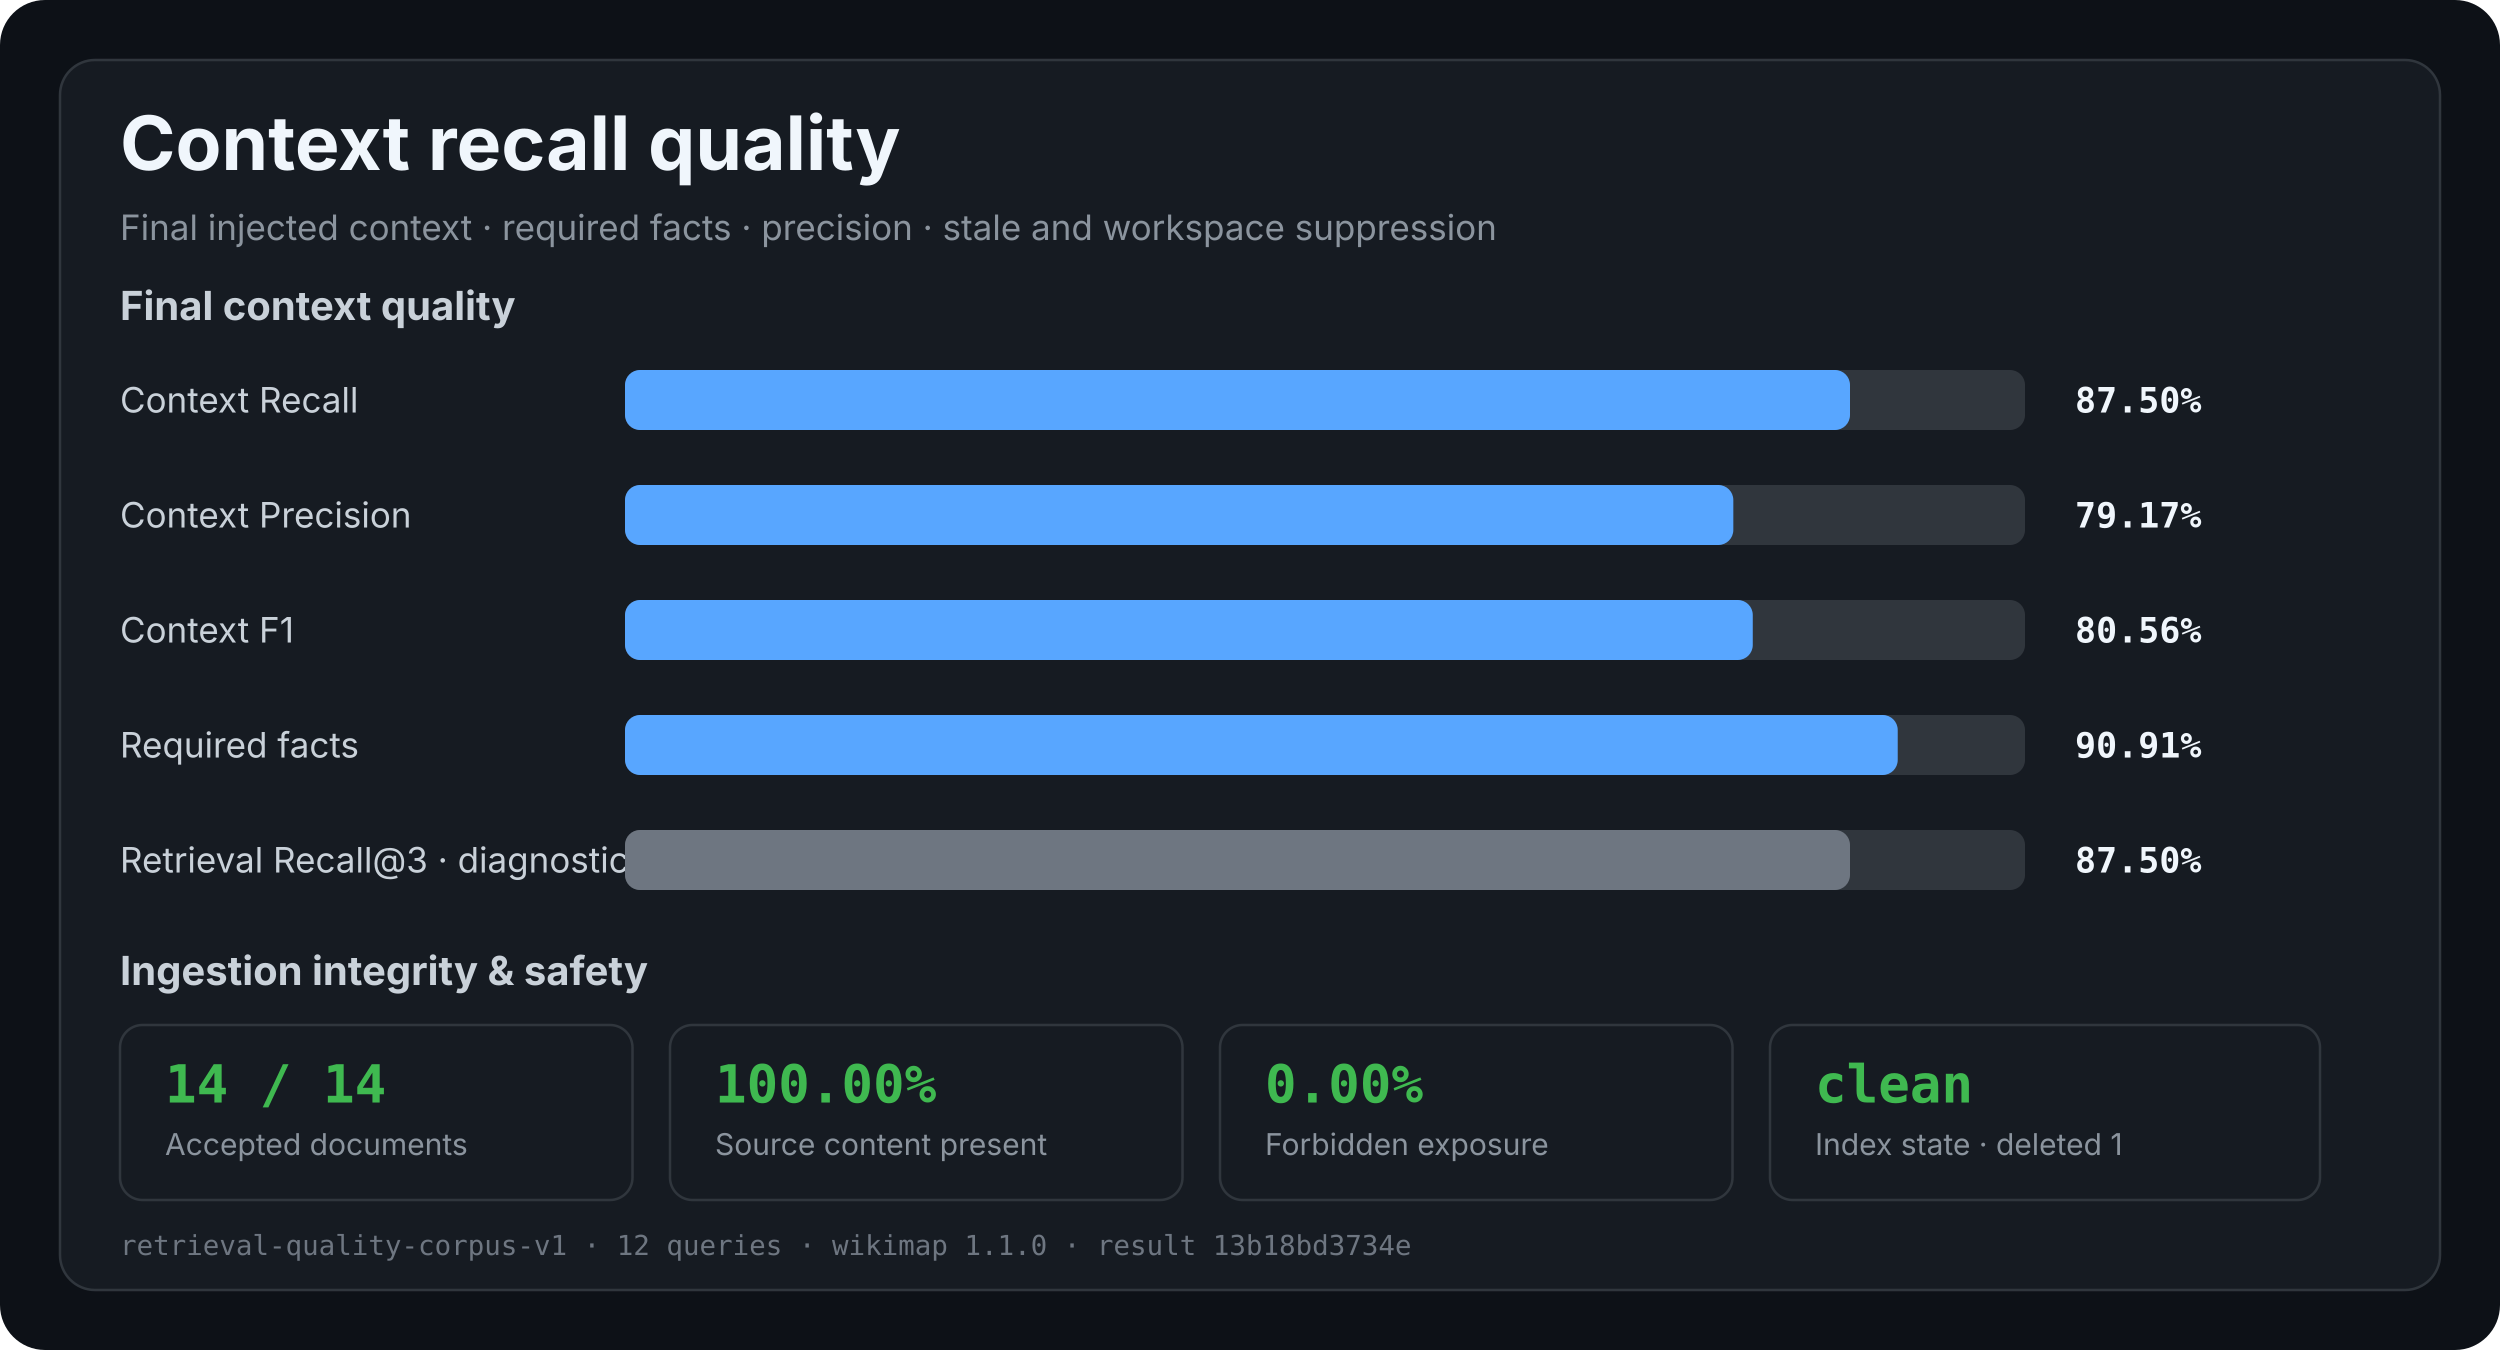
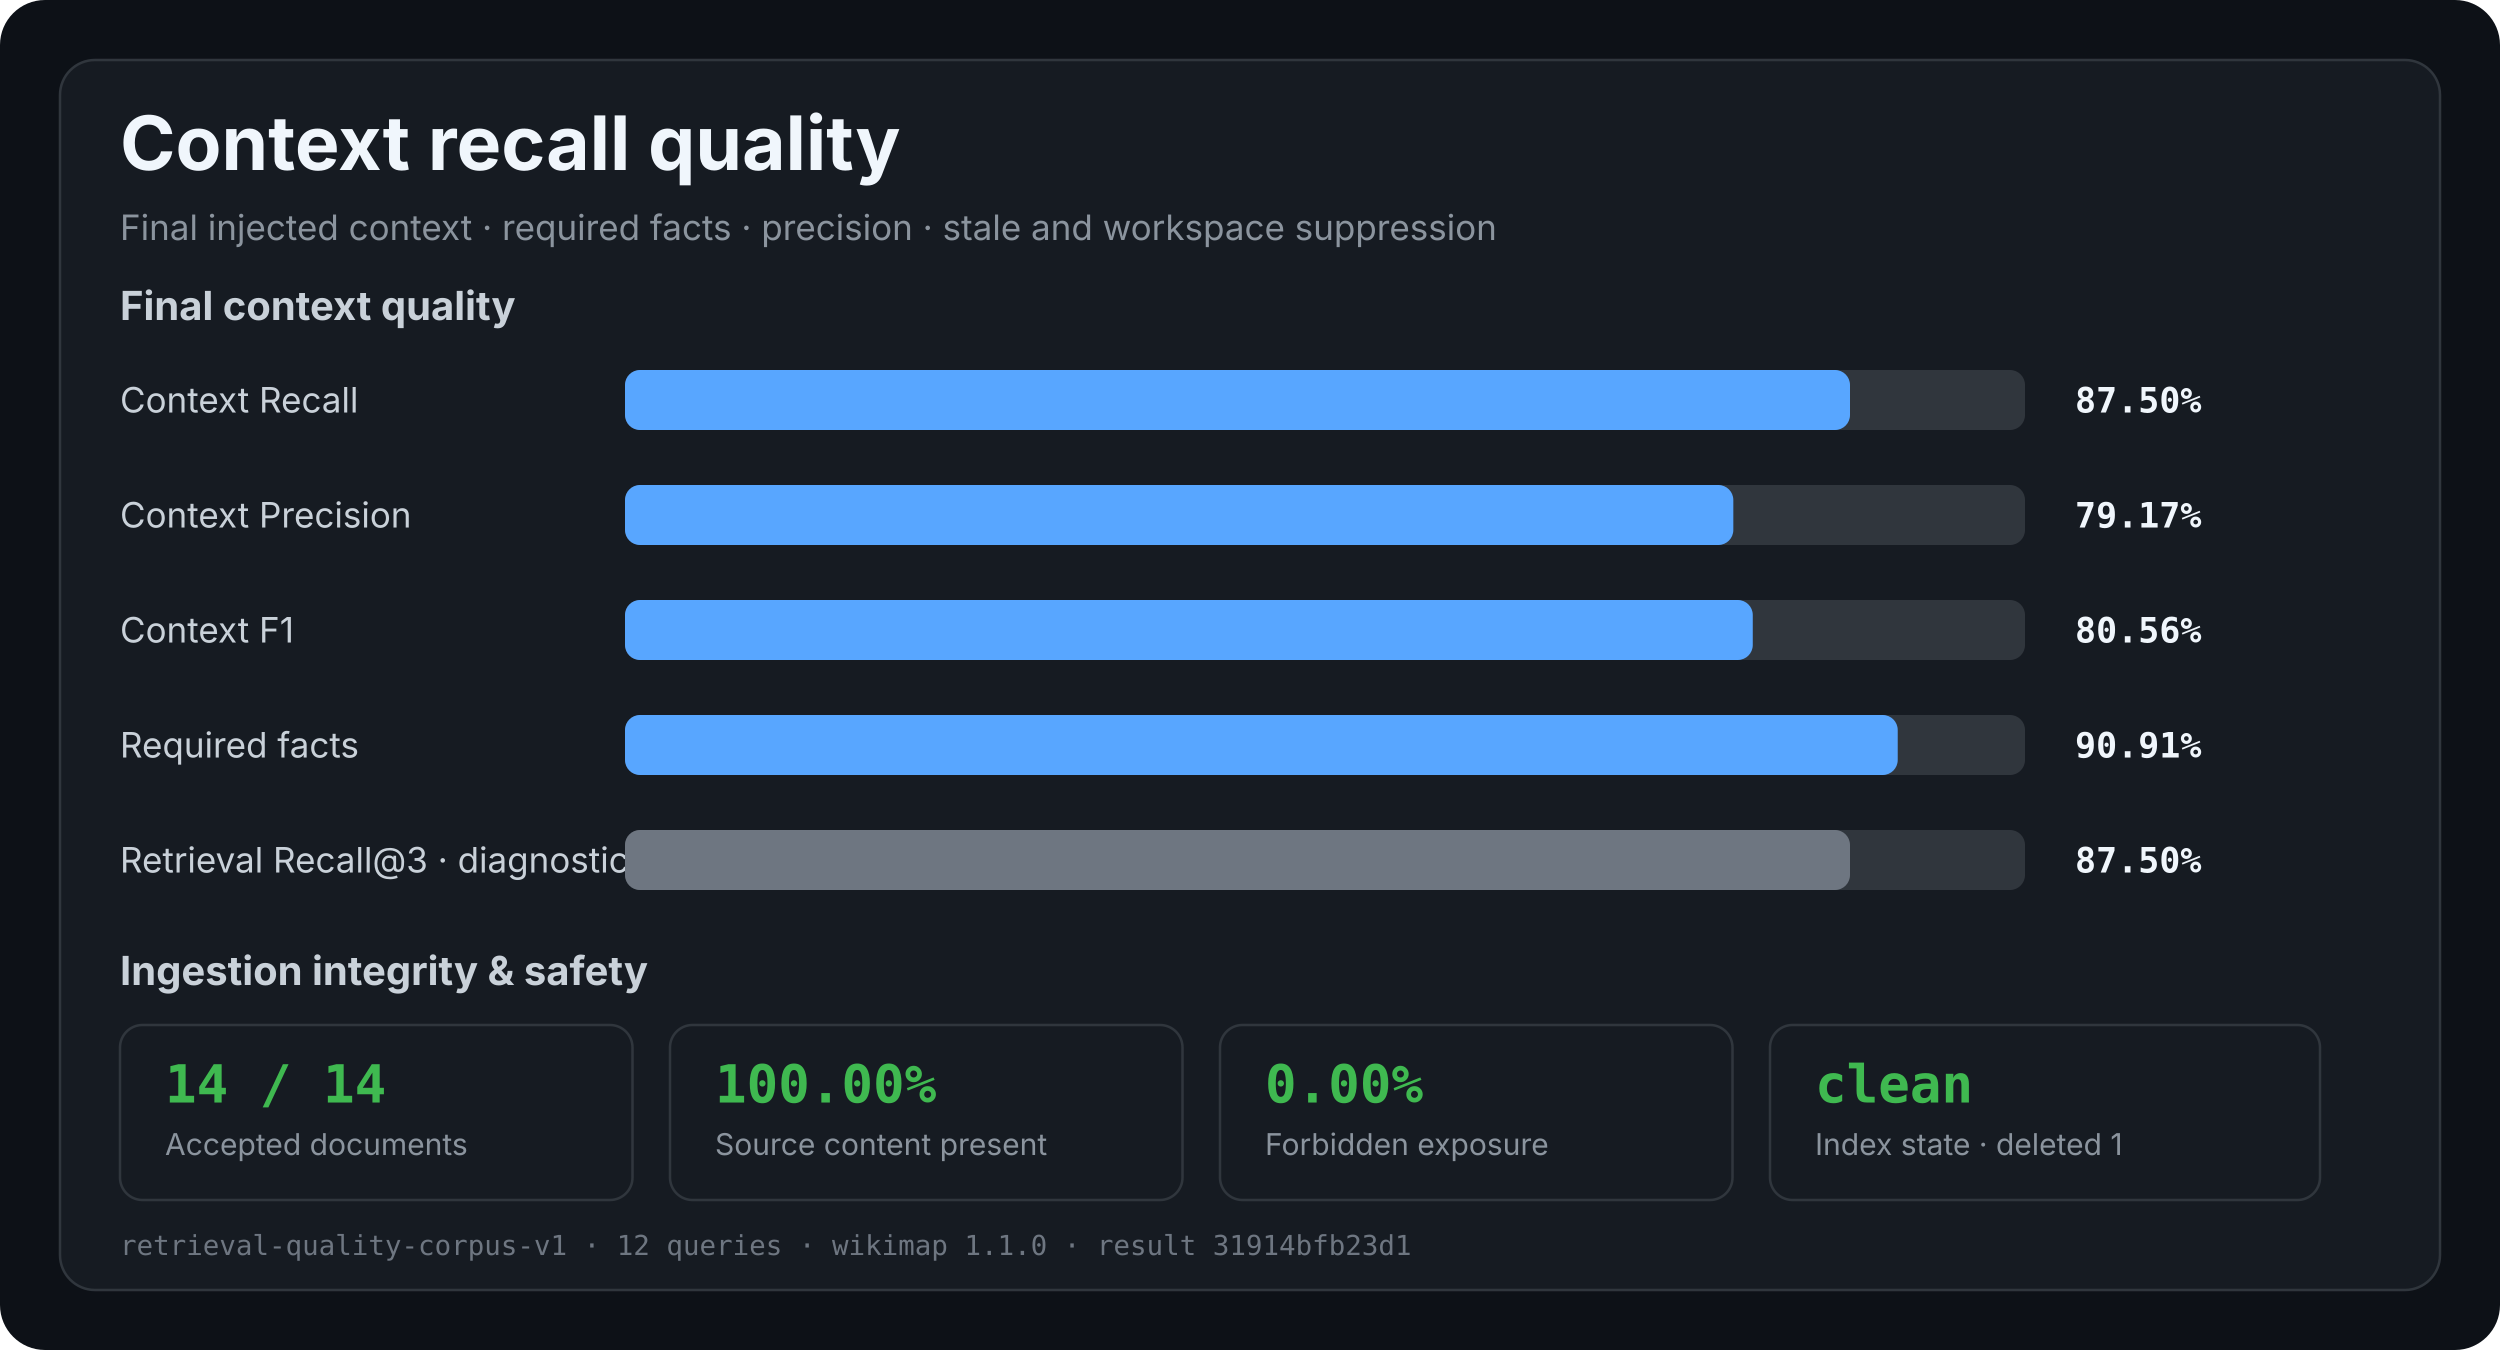
<svg xmlns="http://www.w3.org/2000/svg" width="1000" height="540" viewBox="0 0 1000 540" role="img" aria-labelledby="title desc">
  <style>
  .bg { fill: #0d1117; }
  .panel { fill: #161b22; stroke: #30363d; stroke-width: 1; }
  .title { fill: #f0f6fc; font: 700 30px -apple-system,BlinkMacSystemFont,"Segoe UI",sans-serif; }
  .subtitle { fill: #8b949e; font: 14px -apple-system,BlinkMacSystemFont,"Segoe UI",sans-serif; }
  .section { fill: #c9d1d9; font: 700 16px -apple-system,BlinkMacSystemFont,"Segoe UI",sans-serif; }
  .label { fill: #c9d1d9; font: 14px -apple-system,BlinkMacSystemFont,"Segoe UI",sans-serif; }
  .value { fill: #f0f6fc; font: 700 14px ui-monospace,SFMono-Regular,Consolas,monospace; }
  .track { fill: #30363d; }
  .bar { fill: #58a6ff; }
  .diagnostic-bar { fill: #6e7681; }
  .card-value { fill: #3fb950; font: 700 21px ui-monospace,SFMono-Regular,Consolas,monospace; }
  .card-label { fill: #8b949e; font: 12px -apple-system,BlinkMacSystemFont,"Segoe UI",sans-serif; }
  .footer { fill: #6e7681; font: 11px ui-monospace,SFMono-Regular,Consolas,monospace; }
</style>
  <rect width="1000" height="540" rx="18" class="bg" />
  <rect x="24" y="24" width="952" height="492" rx="14" class="panel" />
  <text x="48" y="68" class="title">Context recall quality</text>
  <text x="48" y="96" class="subtitle">Final injected context · required facts · precision · stale and workspace suppression</text>
  <text x="48" y="128" class="section">Final context quality</text>
  <text x="48" y="165" class="label">Context Recall</text>
  <rect x="250" y="148" width="560" height="24" rx="6" class="track" />
  <rect x="250" y="148" width="490.00" height="24" rx="6" class="bar" />
  <text x="830" y="165" class="value">87.50%</text>
  <text x="48" y="211" class="label">Context Precision</text>
  <rect x="250" y="194" width="560" height="24" rx="6" class="track" />
  <rect x="250" y="194" width="443.33" height="24" rx="6" class="bar" />
  <text x="830" y="211" class="value">79.17%</text>
  <text x="48" y="257" class="label">Context F1</text>
  <rect x="250" y="240" width="560" height="24" rx="6" class="track" />
  <rect x="250" y="240" width="451.11" height="24" rx="6" class="bar" />
  <text x="830" y="257" class="value">80.56%</text>
  <text x="48" y="303" class="label">Required facts</text>
  <rect x="250" y="286" width="560" height="24" rx="6" class="track" />
  <rect x="250" y="286" width="509.09" height="24" rx="6" class="bar" />
  <text x="830" y="303" class="value">90.91%</text>
  <text x="48" y="349" class="label">Retrieval Recall@3 · diagnostic</text>
  <rect x="250" y="332" width="560" height="24" rx="6" class="track" />
  <rect x="250" y="332" width="490.00" height="24" rx="6" class="diagnostic-bar" />
  <text x="830" y="349" class="value">87.50%</text>
  <text x="48" y="394" class="section">Ingestion integrity &amp; safety</text>
  <rect x="48" y="410" width="205" height="70" rx="9" class="panel" />
  <text x="66" y="441" class="card-value">14 / 14</text>
  <text x="66" y="462" class="card-label">Accepted documents</text>
  <rect x="268" y="410" width="205" height="70" rx="9" class="panel" />
  <text x="286" y="441" class="card-value">100.00%</text>
  <text x="286" y="462" class="card-label">Source content present</text>
  <rect x="488" y="410" width="205" height="70" rx="9" class="panel" />
  <text x="506" y="441" class="card-value">0.00%</text>
  <text x="506" y="462" class="card-label">Forbidden exposure</text>
  <rect x="708" y="410" width="220" height="70" rx="9" class="panel" />
  <text x="726" y="441" class="card-value">clean</text>
  <text x="726" y="462" class="card-label">Index state · deleted 1</text>
-   <text x="48" y="502" class="footer">retrieval-quality-corpus-v1 · 12 queries · wikimap 1.1.0 · result 13b18bd3734e</text>
+   <text x="48" y="502" class="footer">retrieval-quality-corpus-v1 · 12 queries · wikimap 1.1.0 · result 31914bfb23d1</text>
</svg>
